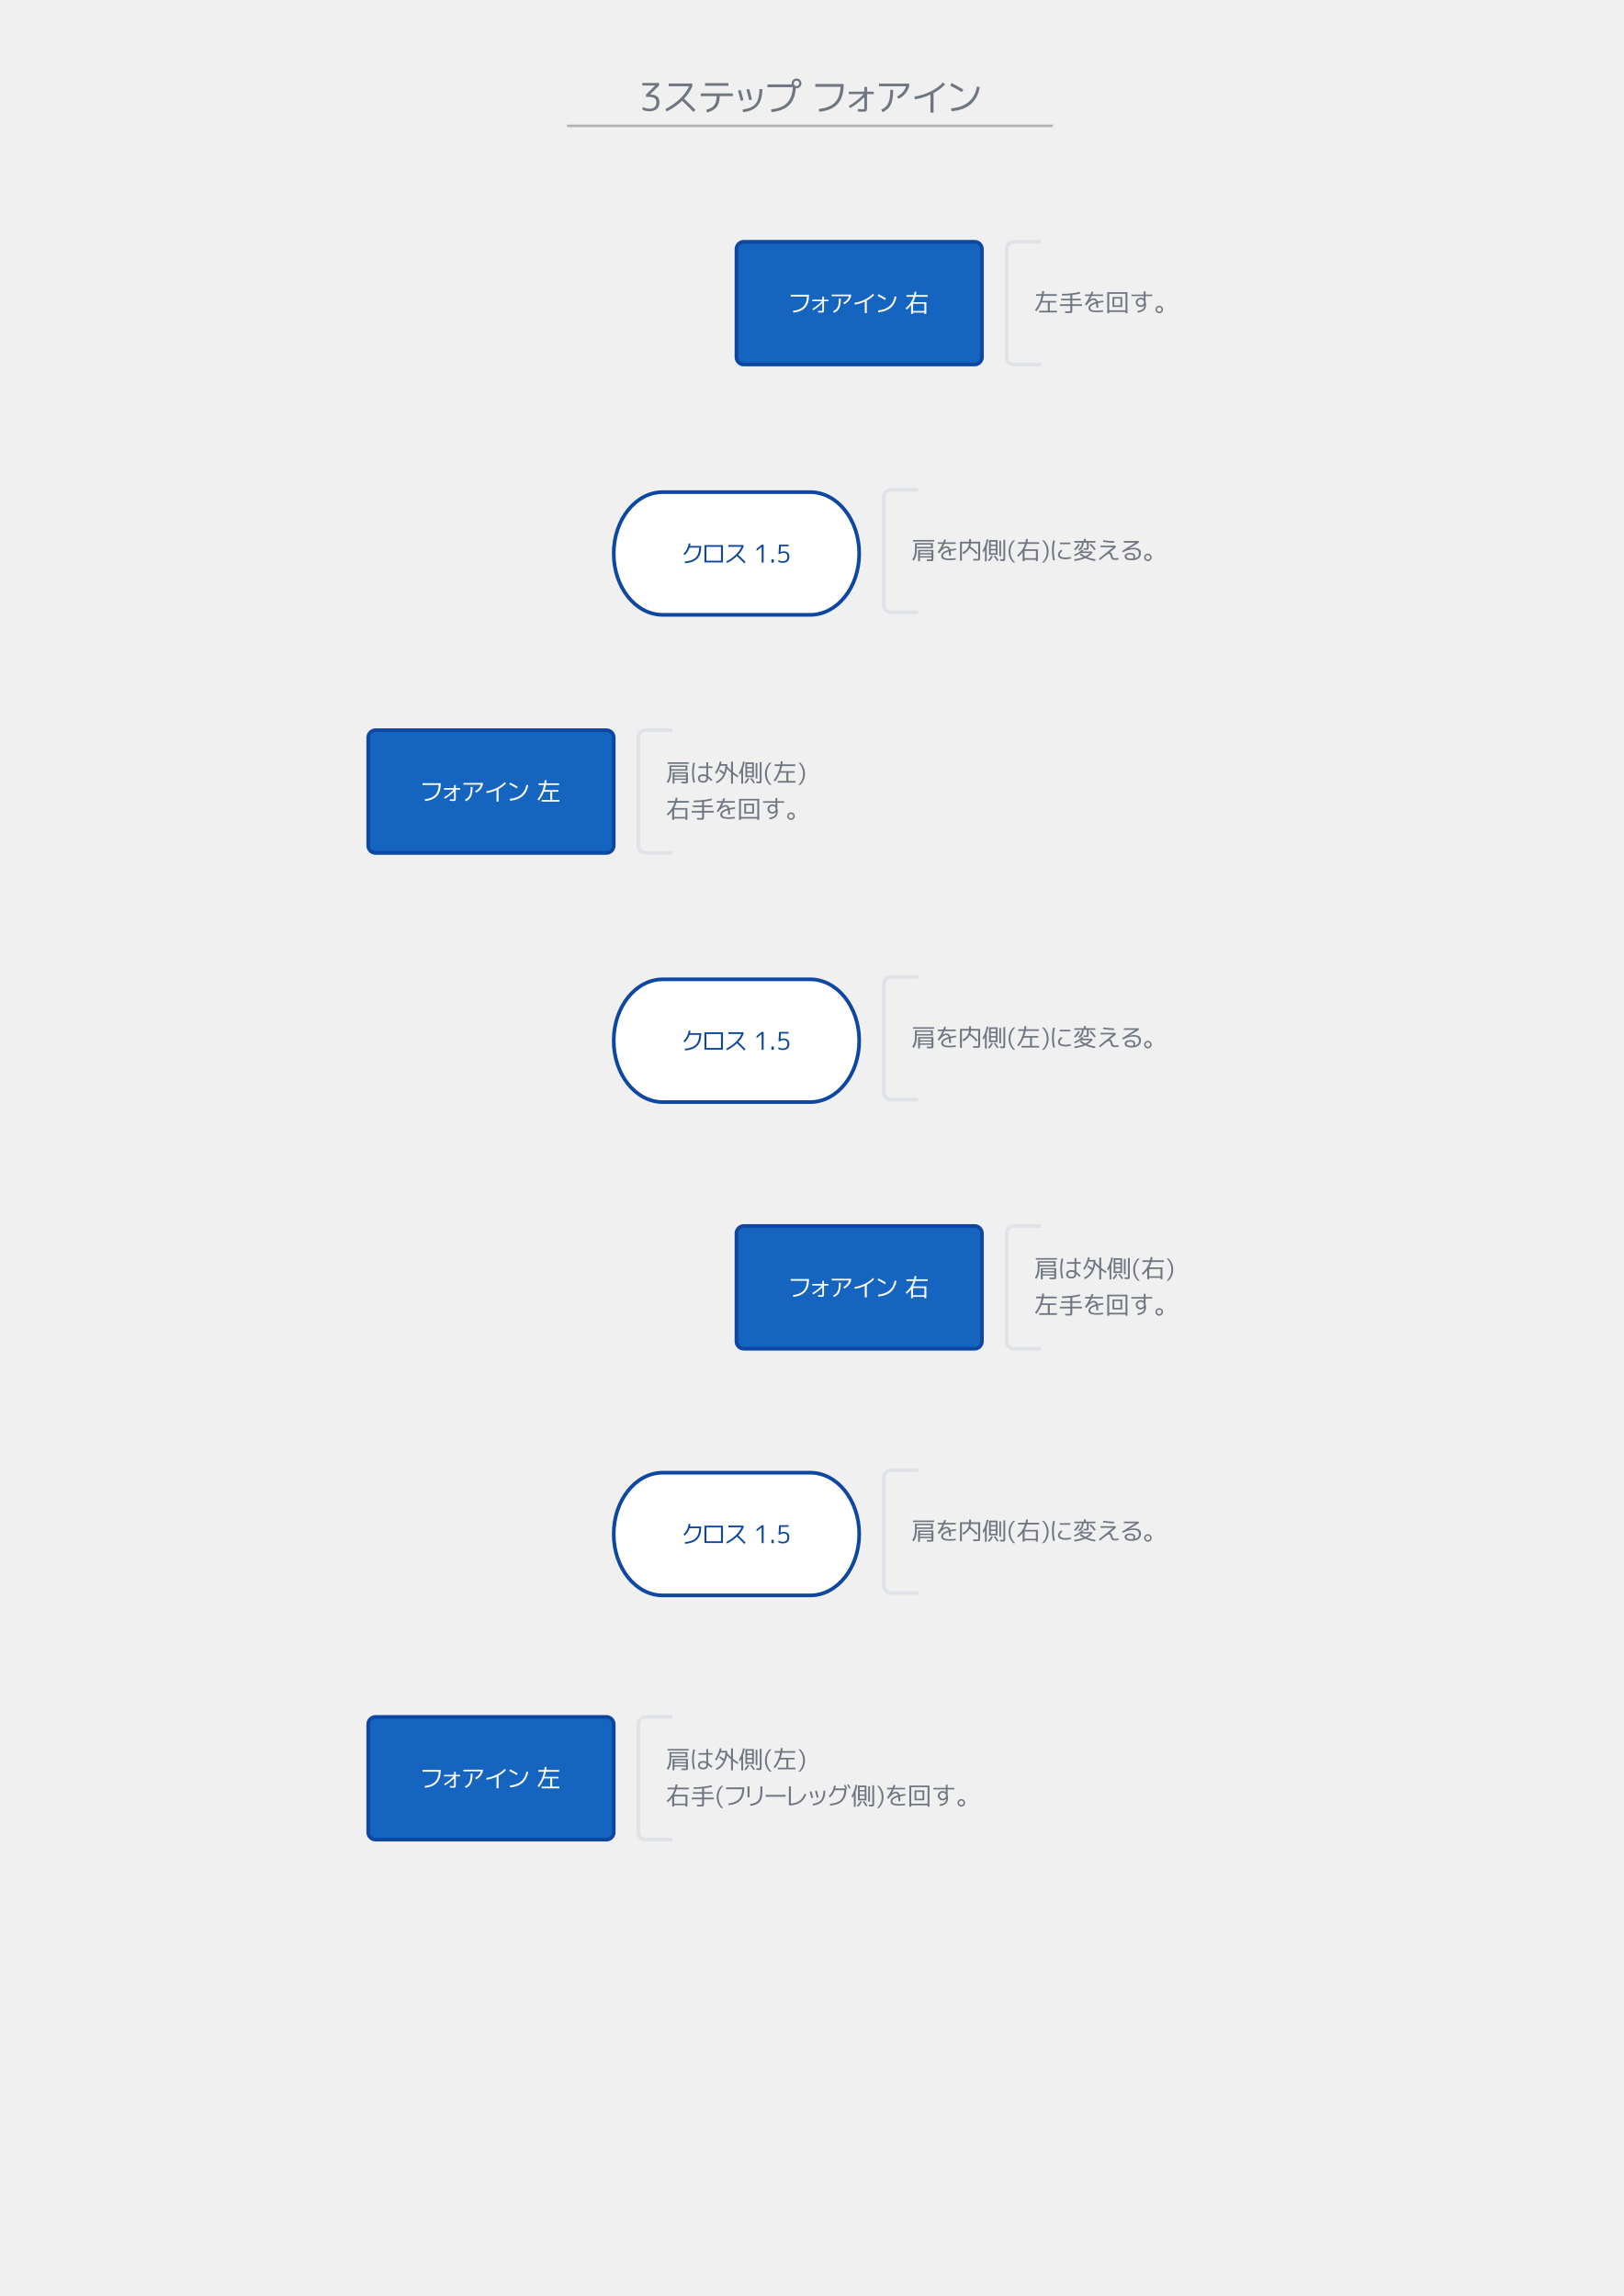
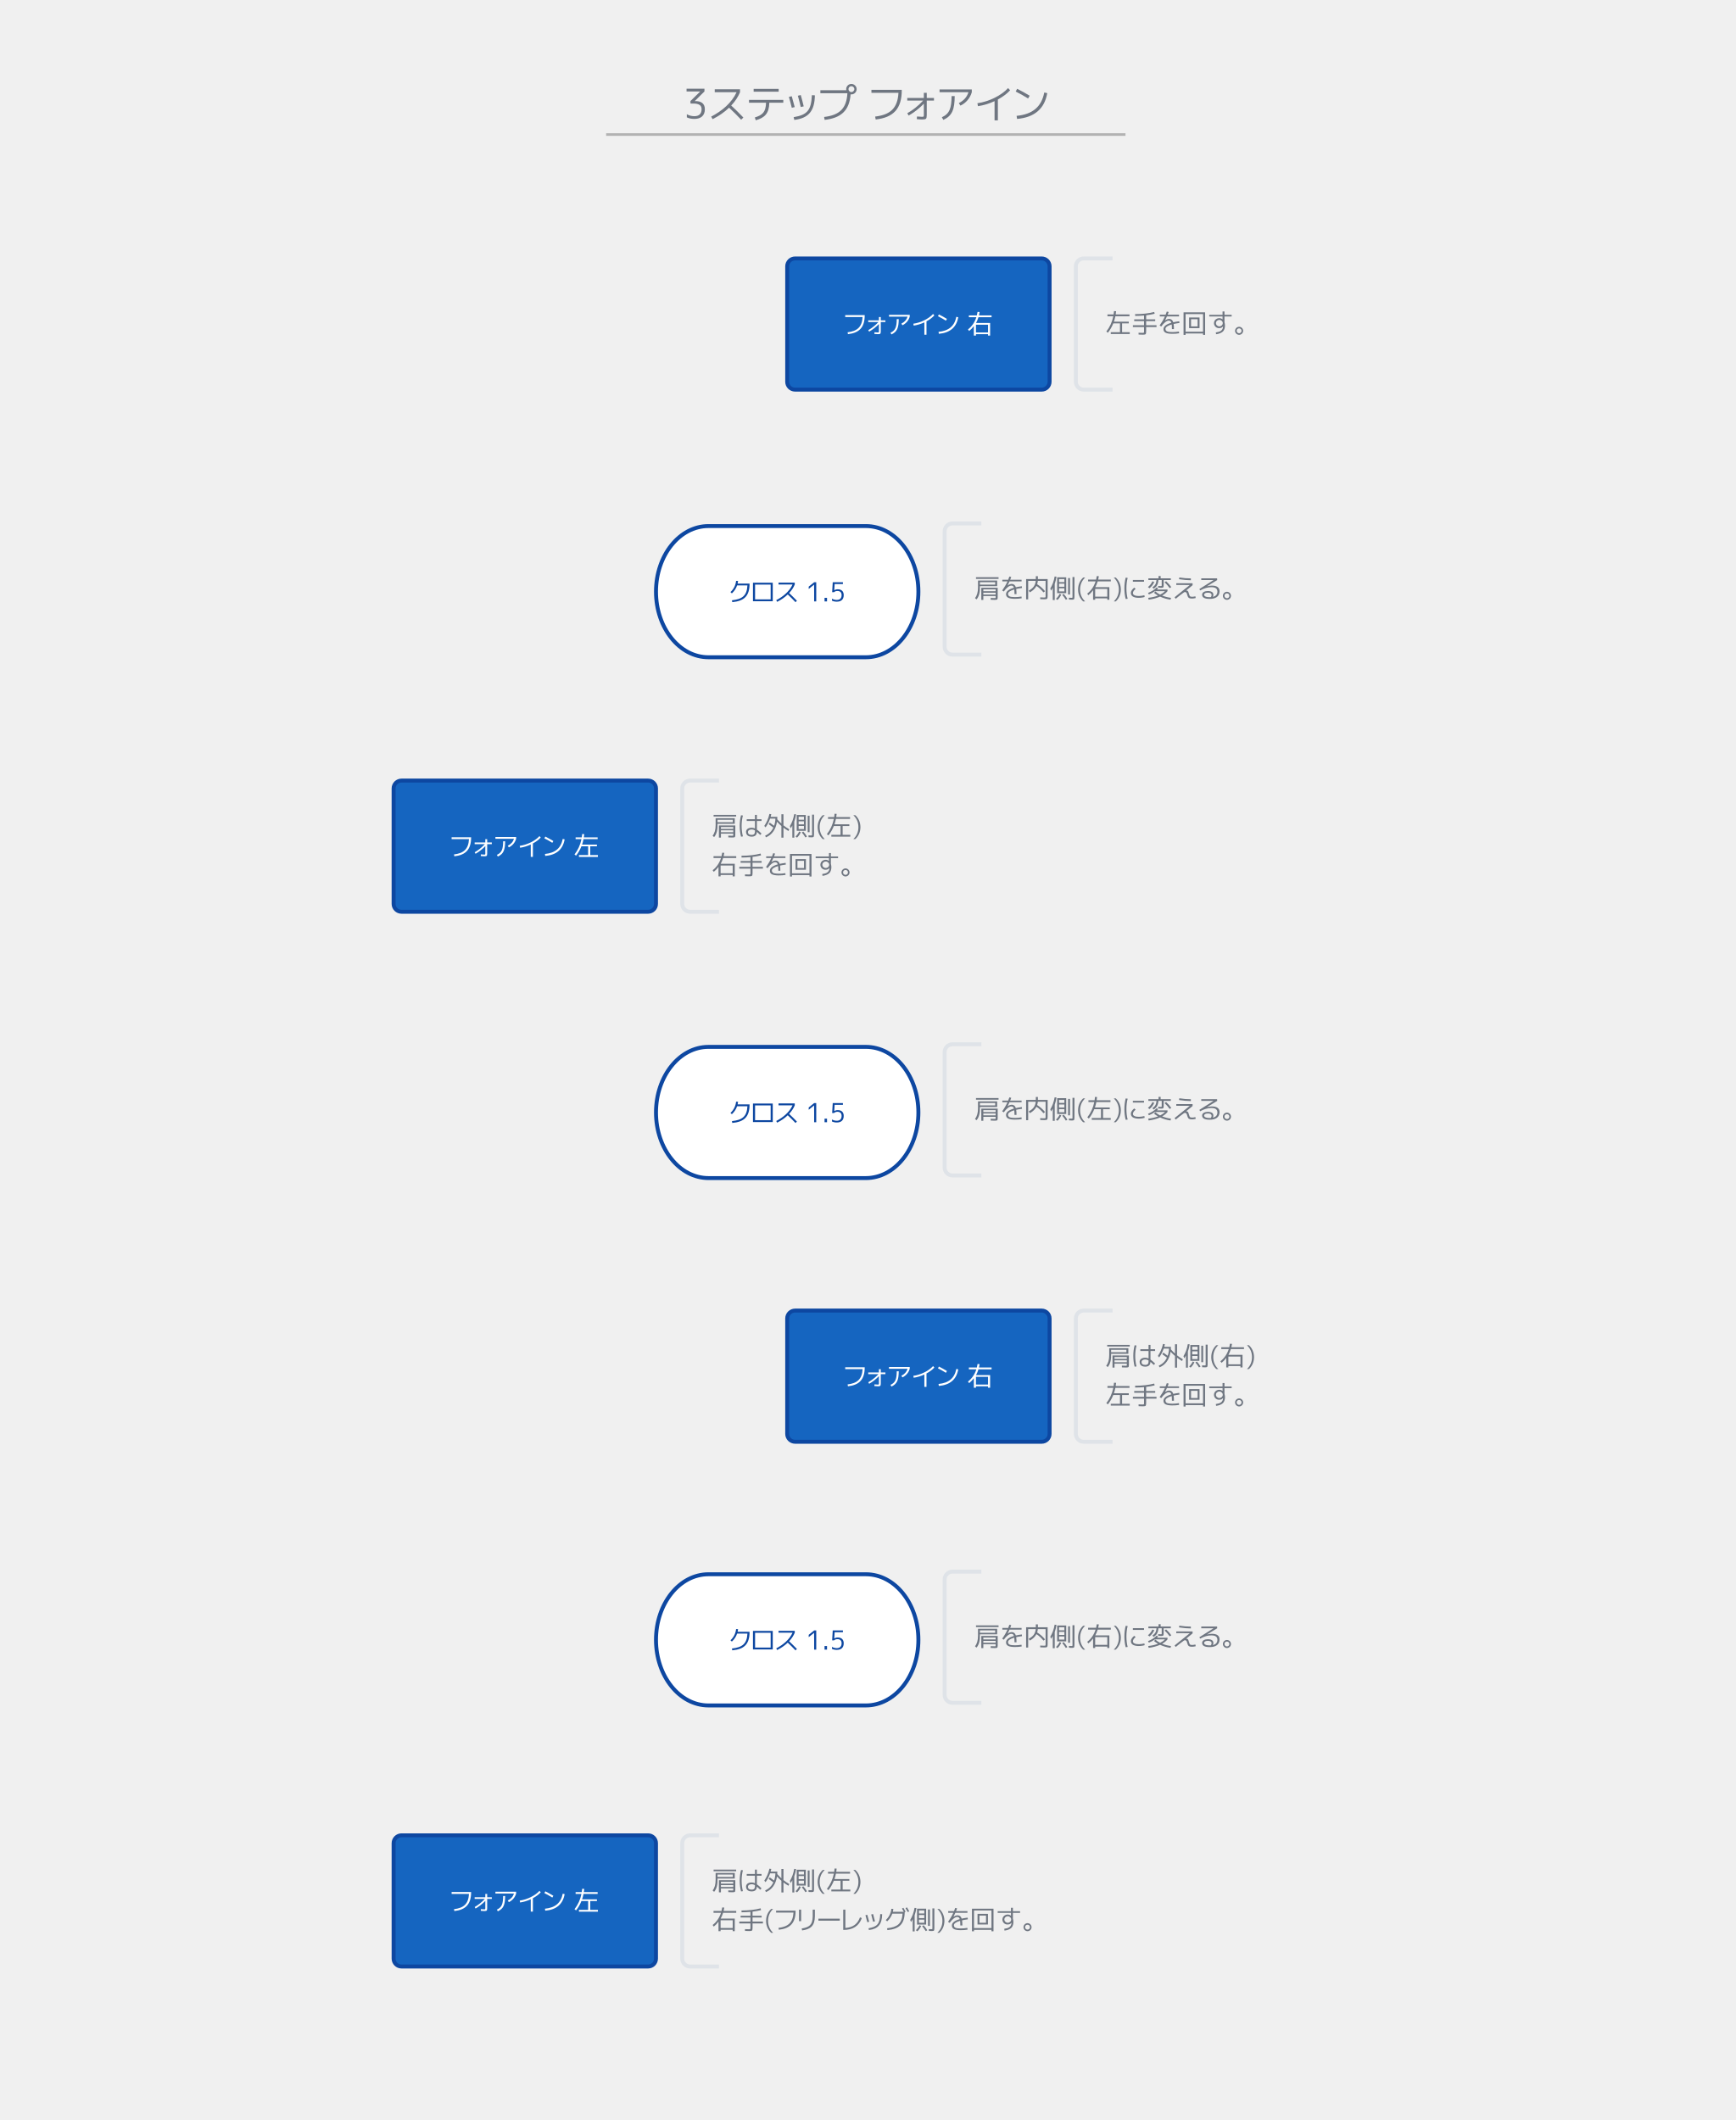
- <svg xmlns="http://www.w3.org/2000/svg" xmlns:ns1="lucid" xmlns:xlink="http://www.w3.org/1999/xlink" width="1322.83" height="1870.87">
+ <svg xmlns="http://www.w3.org/2000/svg" xmlns:ns1="lucid" xmlns:xlink="http://www.w3.org/1999/xlink" width="1323" height="1616">
  <g transform="translate(0 0)" ns1:page-tab-id="0_0">
    <path d="M300 1405a6 6 0 0 1 6-6h188a6 6 0 0 1 6 6v88a6 6 0 0 1-6 6H306a6 6 0 0 1-6-6z" stroke="#0d47a1" stroke-width="3" fill="#1565c0" />
    <use xlink:href="#a" transform="matrix(1,0,0,1,312,1411) translate(30.87109 45.25391)" />
    <use xlink:href="#b" transform="matrix(1,0,0,1,312,1411) translate(48.41016 45.25391)" />
    <use xlink:href="#c" transform="matrix(1,0,0,1,312,1411) translate(64.25 45.25391)" />
    <use xlink:href="#d" transform="matrix(1,0,0,1,312,1411) translate(82.76562 45.25391)" />
    <use xlink:href="#e" transform="matrix(1,0,0,1,312,1411) translate(101.5547 45.25391)" />
    <use xlink:href="#f" transform="matrix(1,0,0,1,312,1411) translate(125.1289 45.25391)" />
    <path d="M520 1405a6 6 0 0 1 6-6h268a6 6 0 0 1 6 6v88a6 6 0 0 1-6 6H526a6 6 0 0 1-6-6z" fill="#fff" fill-opacity="0" />
    <path d="M548 1399h-22a6 6 0 0 0-6 6v88a6 6 0 0 0 6 6h22" stroke="#dfe3e8" stroke-width="3" fill="none" />
    <use xlink:href="#g" transform="matrix(1,0,0,1,542.5,1404) translate(0 36.79688)" />
    <use xlink:href="#h" transform="matrix(1,0,0,1,542.5,1404) translate(20 36.79688)" />
    <use xlink:href="#i" transform="matrix(1,0,0,1,542.5,1404) translate(39.31641 36.79688)" />
    <use xlink:href="#j" transform="matrix(1,0,0,1,542.5,1404) translate(59.31641 36.79688)" />
    <use xlink:href="#k" transform="matrix(1,0,0,1,542.5,1404) translate(87.01172 36.79688)" />
    <use xlink:href="#l" transform="matrix(1,0,0,1,542.5,1404) translate(0 66.50391)" />
    <use xlink:href="#m" transform="matrix(1,0,0,1,542.5,1404) translate(20 66.50391)" />
    <use xlink:href="#n" transform="matrix(1,0,0,1,542.5,1404) translate(47.69531 66.50391)" />
    <use xlink:href="#o" transform="matrix(1,0,0,1,542.5,1404) translate(65.23437 66.50391)" />
    <use xlink:href="#p" transform="matrix(1,0,0,1,542.5,1404) translate(79.90234 66.50391)" />
    <use xlink:href="#q" transform="matrix(1,0,0,1,542.5,1404) translate(98.94531 66.50391)" />
    <use xlink:href="#r" transform="matrix(1,0,0,1,542.5,1404) translate(115.7812 66.50391)" />
    <use xlink:href="#s" transform="matrix(1,0,0,1,542.5,1404) translate(131.25 66.50391)" />
    <use xlink:href="#t" transform="matrix(1,0,0,1,542.5,1404) translate(151.0352 66.50391)" />
    <use xlink:href="#u" transform="matrix(1,0,0,1,542.5,1404) translate(178.7305 66.50391)" />
    <use xlink:href="#v" transform="matrix(1,0,0,1,542.5,1404) translate(196.543 66.50391)" />
    <use xlink:href="#w" transform="matrix(1,0,0,1,542.5,1404) translate(216.543 66.50391)" />
    <path d="M600 1005a6 6 0 0 1 6-6h188a6 6 0 0 1 6 6v88a6 6 0 0 1-6 6H606a6 6 0 0 1-6-6z" stroke="#0d47a1" stroke-width="3" fill="#1565c0" />
    <use xlink:href="#a" transform="matrix(1,0,0,1,612,1011) translate(30.87109 45.25391)" />
    <use xlink:href="#b" transform="matrix(1,0,0,1,612,1011) translate(48.41016 45.25391)" />
    <use xlink:href="#c" transform="matrix(1,0,0,1,612,1011) translate(64.25 45.25391)" />
    <use xlink:href="#d" transform="matrix(1,0,0,1,612,1011) translate(82.76562 45.25391)" />
    <use xlink:href="#e" transform="matrix(1,0,0,1,612,1011) translate(101.5547 45.25391)" />
    <use xlink:href="#x" transform="matrix(1,0,0,1,612,1011) translate(125.1289 45.25391)" />
    <path d="M820 1005a6 6 0 0 1 6-6h268a6 6 0 0 1 6 6v88a6 6 0 0 1-6 6H826a6 6 0 0 1-6-6z" fill="#fff" fill-opacity="0" />
    <path d="M848 999h-22a6 6 0 0 0-6 6v88a6 6 0 0 0 6 6h22" stroke="#dfe3e8" stroke-width="3" fill="none" />
    <use xlink:href="#g" transform="matrix(1,0,0,1,842.5,1004) translate(0 36.79688)" />
    <use xlink:href="#h" transform="matrix(1,0,0,1,842.5,1004) translate(20 36.79688)" />
    <use xlink:href="#i" transform="matrix(1,0,0,1,842.5,1004) translate(39.31641 36.79688)" />
    <use xlink:href="#j" transform="matrix(1,0,0,1,842.5,1004) translate(59.31641 36.79688)" />
    <use xlink:href="#y" transform="matrix(1,0,0,1,842.5,1004) translate(87.01172 36.79688)" />
    <use xlink:href="#z" transform="matrix(1,0,0,1,842.5,1004) translate(0 66.50391)" />
    <use xlink:href="#A" transform="matrix(1,0,0,1,842.5,1004) translate(20 66.50391)" />
    <use xlink:href="#u" transform="matrix(1,0,0,1,842.5,1004) translate(40 66.50391)" />
    <use xlink:href="#v" transform="matrix(1,0,0,1,842.5,1004) translate(57.8125 66.50391)" />
    <use xlink:href="#w" transform="matrix(1,0,0,1,842.5,1004) translate(77.8125 66.50391)" />
    <path d="M300 601a6 6 0 0 1 6-6h188a6 6 0 0 1 6 6v88a6 6 0 0 1-6 6H306a6 6 0 0 1-6-6z" stroke="#0d47a1" stroke-width="3" fill="#1565c0" />
    <g>
      <use xlink:href="#a" transform="matrix(1,0,0,1,312,607) translate(30.87109 45.25391)" />
      <use xlink:href="#b" transform="matrix(1,0,0,1,312,607) translate(48.41016 45.25391)" />
      <use xlink:href="#c" transform="matrix(1,0,0,1,312,607) translate(64.25 45.25391)" />
      <use xlink:href="#d" transform="matrix(1,0,0,1,312,607) translate(82.76562 45.25391)" />
      <use xlink:href="#e" transform="matrix(1,0,0,1,312,607) translate(101.5547 45.25391)" />
      <use xlink:href="#f" transform="matrix(1,0,0,1,312,607) translate(125.1289 45.25391)" />
    </g>
    <path d="M520 601a6 6 0 0 1 6-6h268a6 6 0 0 1 6 6v88a6 6 0 0 1-6 6H526a6 6 0 0 1-6-6z" fill="#fff" fill-opacity="0" />
    <path d="M548 595h-22a6 6 0 0 0-6 6v88a6 6 0 0 0 6 6h22" stroke="#dfe3e8" stroke-width="3" fill="none" />
    <g>
      <use xlink:href="#g" transform="matrix(1,0,0,1,542.5,600) translate(0 36.79688)" />
      <use xlink:href="#h" transform="matrix(1,0,0,1,542.5,600) translate(20 36.79688)" />
      <use xlink:href="#i" transform="matrix(1,0,0,1,542.5,600) translate(39.31641 36.79688)" />
      <use xlink:href="#j" transform="matrix(1,0,0,1,542.5,600) translate(59.31641 36.79688)" />
      <use xlink:href="#k" transform="matrix(1,0,0,1,542.5,600) translate(87.01172 36.79688)" />
      <use xlink:href="#l" transform="matrix(1,0,0,1,542.5,600) translate(0 66.50391)" />
      <use xlink:href="#A" transform="matrix(1,0,0,1,542.5,600) translate(20 66.50391)" />
      <use xlink:href="#u" transform="matrix(1,0,0,1,542.5,600) translate(40 66.50391)" />
      <use xlink:href="#v" transform="matrix(1,0,0,1,542.5,600) translate(57.8125 66.50391)" />
      <use xlink:href="#w" transform="matrix(1,0,0,1,542.5,600) translate(77.8125 66.50391)" />
    </g>
    <path d="M600 203a6 6 0 0 1 6-6h188a6 6 0 0 1 6 6v88a6 6 0 0 1-6 6H606a6 6 0 0 1-6-6z" stroke="#0d47a1" stroke-width="3" fill="#1565c0" />
    <g>
      <use xlink:href="#a" transform="matrix(1,0,0,1,612,209) translate(30.87109 45.25391)" />
      <use xlink:href="#b" transform="matrix(1,0,0,1,612,209) translate(48.41016 45.25391)" />
      <use xlink:href="#c" transform="matrix(1,0,0,1,612,209) translate(64.25 45.25391)" />
      <use xlink:href="#d" transform="matrix(1,0,0,1,612,209) translate(82.76562 45.25391)" />
      <use xlink:href="#e" transform="matrix(1,0,0,1,612,209) translate(101.5547 45.25391)" />
      <use xlink:href="#x" transform="matrix(1,0,0,1,612,209) translate(125.1289 45.25391)" />
    </g>
    <path d="M820 203a6 6 0 0 1 6-6h268a6 6 0 0 1 6 6v88a6 6 0 0 1-6 6H826a6 6 0 0 1-6-6z" fill="#fff" fill-opacity="0" />
    <path d="M848 197h-22a6 6 0 0 0-6 6v88a6 6 0 0 0 6 6h22" stroke="#dfe3e8" stroke-width="3" fill="none" />
    <g>
      <use xlink:href="#z" transform="matrix(1,0,0,1,842.5,202) translate(0 51.65039)" />
      <use xlink:href="#A" transform="matrix(1,0,0,1,842.5,202) translate(20 51.65039)" />
      <use xlink:href="#u" transform="matrix(1,0,0,1,842.5,202) translate(40 51.65039)" />
      <use xlink:href="#v" transform="matrix(1,0,0,1,842.5,202) translate(57.8125 51.65039)" />
      <use xlink:href="#w" transform="matrix(1,0,0,1,842.5,202) translate(77.8125 51.65039)" />
    </g>
    <path d="M463 102.55h393.84M463.03 102.55H462M856.82 102.55h1.02" stroke="#b2b2b2" stroke-width="2" fill="none" />
    <path d="M420 40h480v80H420z" fill="none" />
    <g>
      <use xlink:href="#B" transform="matrix(1,0,0,1,425,45) translate(95.65191 45.34505)" />
      <use xlink:href="#C" transform="matrix(1,0,0,1,425,45) translate(114.9141 45.34505)" />
      <use xlink:href="#D" transform="matrix(1,0,0,1,425,45) translate(143.7465 45.34505)" />
      <use xlink:href="#E" transform="matrix(1,0,0,1,425,45) translate(174.1589 45.34505)" />
      <use xlink:href="#F" transform="matrix(1,0,0,1,425,45) translate(198.2214 45.34505)" />
      <use xlink:href="#G" transform="matrix(1,0,0,1,425,45) translate(237.1102 45.34505)" />
      <use xlink:href="#H" transform="matrix(1,0,0,1,425,45) translate(264.3932 45.34505)" />
      <use xlink:href="#I" transform="matrix(1,0,0,1,425,45) translate(289.033 45.34505)" />
      <use xlink:href="#J" transform="matrix(1,0,0,1,425,45) translate(317.8351 45.34505)" />
      <use xlink:href="#K" transform="matrix(1,0,0,1,425,45) translate(347.0625 45.34505)" />
    </g>
    <path d="M660 1200c22.1 0 40 22.4 40 50s-17.9 50-40 50H540c-22.1 0-40-22.4-40-50s17.9-50 40-50z" stroke="#0d47a1" stroke-width="3" fill="#fff" />
    <g>
      <use xlink:href="#L" transform="matrix(1,0,0,1,505,1205) translate(50.38086 52.44141)" />
      <use xlink:href="#M" transform="matrix(1,0,0,1,505,1205) translate(67.64648 52.44141)" />
      <use xlink:href="#N" transform="matrix(1,0,0,1,505,1205) translate(85.26367 52.44141)" />
      <use xlink:href="#O" transform="matrix(1,0,0,1,505,1205) translate(109.1895 52.44141)" />
    </g>
    <path d="M720 1204a6 6 0 0 1 6-6h268a6 6 0 0 1 6 6v88a6 6 0 0 1-6 6H726a6 6 0 0 1-6-6z" fill="#fff" fill-opacity="0" />
    <path d="M748 1198h-22a6 6 0 0 0-6 6v88a6 6 0 0 0 6 6h22" stroke="#dfe3e8" stroke-width="3" fill="none" />
    <g>
      <use xlink:href="#g" transform="matrix(1,0,0,1,742.5,1203) translate(0 51.65039)" />
      <use xlink:href="#u" transform="matrix(1,0,0,1,742.5,1203) translate(20 51.65039)" />
      <use xlink:href="#P" transform="matrix(1,0,0,1,742.5,1203) translate(37.8125 51.65039)" />
      <use xlink:href="#j" transform="matrix(1,0,0,1,742.5,1203) translate(57.8125 51.65039)" />
      <use xlink:href="#Q" transform="matrix(1,0,0,1,742.5,1203) translate(85.50781 51.65039)" />
      <use xlink:href="#R" transform="matrix(1,0,0,1,742.5,1203) translate(113.2031 51.65039)" />
      <use xlink:href="#S" transform="matrix(1,0,0,1,742.5,1203) translate(131.3477 51.65039)" />
      <use xlink:href="#T" transform="matrix(1,0,0,1,742.5,1203) translate(151.3477 51.65039)" />
      <use xlink:href="#U" transform="matrix(1,0,0,1,742.5,1203) translate(170.293 51.65039)" />
    </g>
    <path d="M660 798c22.1 0 40 22.4 40 50s-17.9 50-40 50H540c-22.1 0-40-22.4-40-50s17.9-50 40-50z" stroke="#0d47a1" stroke-width="3" fill="#fff" />
    <g>
      <use xlink:href="#L" transform="matrix(1,0,0,1,505,803) translate(50.38086 52.44141)" />
      <use xlink:href="#M" transform="matrix(1,0,0,1,505,803) translate(67.64648 52.44141)" />
      <use xlink:href="#N" transform="matrix(1,0,0,1,505,803) translate(85.26367 52.44141)" />
      <use xlink:href="#O" transform="matrix(1,0,0,1,505,803) translate(109.1895 52.44141)" />
    </g>
    <path d="M720 802a6 6 0 0 1 6-6h268a6 6 0 0 1 6 6v88a6 6 0 0 1-6 6H726a6 6 0 0 1-6-6z" fill="#fff" fill-opacity="0" />
    <path d="M748 796h-22a6 6 0 0 0-6 6v88a6 6 0 0 0 6 6h22" stroke="#dfe3e8" stroke-width="3" fill="none" />
    <g>
      <use xlink:href="#g" transform="matrix(1,0,0,1,742.5,801) translate(0 51.65039)" />
      <use xlink:href="#u" transform="matrix(1,0,0,1,742.5,801) translate(20 51.65039)" />
      <use xlink:href="#P" transform="matrix(1,0,0,1,742.5,801) translate(37.8125 51.65039)" />
      <use xlink:href="#j" transform="matrix(1,0,0,1,742.5,801) translate(57.8125 51.65039)" />
      <use xlink:href="#V" transform="matrix(1,0,0,1,742.5,801) translate(85.50781 51.65039)" />
      <use xlink:href="#R" transform="matrix(1,0,0,1,742.5,801) translate(113.2031 51.65039)" />
      <use xlink:href="#S" transform="matrix(1,0,0,1,742.5,801) translate(131.3477 51.65039)" />
      <use xlink:href="#T" transform="matrix(1,0,0,1,742.5,801) translate(151.3477 51.65039)" />
      <use xlink:href="#U" transform="matrix(1,0,0,1,742.5,801) translate(170.293 51.65039)" />
    </g>
    <path d="M660 401c22.1 0 40 22.4 40 50s-17.9 50-40 50H540c-22.1 0-40-22.4-40-50s17.9-50 40-50z" stroke="#0d47a1" stroke-width="3" fill="#fff" />
    <g>
      <use xlink:href="#L" transform="matrix(1,0,0,1,505,406) translate(50.38086 52.44141)" />
      <use xlink:href="#M" transform="matrix(1,0,0,1,505,406) translate(67.64648 52.44141)" />
      <use xlink:href="#N" transform="matrix(1,0,0,1,505,406) translate(85.26367 52.44141)" />
      <use xlink:href="#O" transform="matrix(1,0,0,1,505,406) translate(109.1895 52.44141)" />
    </g>
    <path d="M720 405a6 6 0 0 1 6-6h268a6 6 0 0 1 6 6v88a6 6 0 0 1-6 6H726a6 6 0 0 1-6-6z" fill="#fff" fill-opacity="0" />
    <path d="M748 399h-22a6 6 0 0 0-6 6v88a6 6 0 0 0 6 6h22" stroke="#dfe3e8" stroke-width="3" fill="none" />
    <g>
      <use xlink:href="#g" transform="matrix(1,0,0,1,742.5,404) translate(0 51.65039)" />
      <use xlink:href="#u" transform="matrix(1,0,0,1,742.5,404) translate(20 51.65039)" />
      <use xlink:href="#P" transform="matrix(1,0,0,1,742.5,404) translate(37.8125 51.65039)" />
      <use xlink:href="#j" transform="matrix(1,0,0,1,742.5,404) translate(57.8125 51.65039)" />
      <use xlink:href="#Q" transform="matrix(1,0,0,1,742.5,404) translate(85.50781 51.65039)" />
      <use xlink:href="#R" transform="matrix(1,0,0,1,742.5,404) translate(113.2031 51.65039)" />
      <use xlink:href="#S" transform="matrix(1,0,0,1,742.5,404) translate(131.3477 51.65039)" />
      <use xlink:href="#T" transform="matrix(1,0,0,1,742.5,404) translate(151.3477 51.65039)" />
      <use xlink:href="#U" transform="matrix(1,0,0,1,742.5,404) translate(170.293 51.65039)" />
    </g>
    <defs>
      <path fill="#fff" d="M69-720h761c3 479-214 695-654 744l-14-73c377-45 564-206 585-596H69v-75" id="W" />
      <use transform="matrix(0.01953125,0,0,0.01953125,0,0)" xlink:href="#W" id="a" />
      <path fill="#fff" d="M441-43c42-2 45-3 45-45v-284C368-251 241-152 105-74l-34-59c144-81 276-187 397-317H70v-65h416v-129h73v129h181v65H559v363C555 14 548 20 447 24c-43 0-89-3-138-9l5-66c53 5 96 8 127 8" id="X" />
      <use transform="matrix(0.01953125,0,0,0.01953125,0,0)" xlink:href="#X" id="b" />
      <path fill="#fff" d="M69-660v-70h809v70c-43 151-150 273-285 336l-41-63c125-62 205-153 242-273H69zm58 628c197-89 241-232 244-531h78c-3 336-61 494-285 597" id="Y" />
      <use transform="matrix(0.01953125,0,0,0.01953125,0,0)" xlink:href="#Y" id="c" />
      <path fill="#fff" d="M71-384c295-40 609-200 769-380l51 55c-79 87-182 164-307 231V46h-83v-482C365-373 226-331 84-310" id="Z" />
      <use transform="matrix(0.01953125,0,0,0.01953125,0,0)" xlink:href="#Z" id="d" />
      <path fill="#fff" d="M70-677l36-69c109 55 214 113 314 174l-40 69c-94-59-197-117-310-174zM92-67c397-38 624-223 694-586l75 16C792-244 540-28 104 10" id="aa" />
      <use transform="matrix(0.01953125,0,0,0.01953125,0,0)" xlink:href="#aa" id="e" />
      <path fill="#fff" d="M914-433v67H653v343h299v71H212v-71h359v-343H309C256-233 186-111 99-1L39-48c135-173 226-372 271-597H82v-70h241c7-43 12-87 15-130l81 4c-2 30-7 72-16 126h539v70H391c-15 75-34 146-56 212h579" id="ab" />
      <use transform="matrix(0.01953125,0,0,0.01953125,0,0)" xlink:href="#ab" id="f" />
      <path fill="#6f7681" d="M225-453c8 225-31 402-133 518L33 12c79-95 118-233 118-414v-269h747v218H225zm0-61h596v-95H225v95zm133 389h480v-73H358v73zM786 13c45-4 52 9 52-30v-51H358V85h-79v-474h640v372c-4 102-16 94-123 99-31 0-81-2-150-5l-1-69c82 3 129 5 141 5zM72-737v-65h880v65H72zm766 482v-73H358v73h480" id="ac" />
      <use transform="matrix(0.01953125,0,0,0.01953125,0,0)" xlink:href="#ac" id="g" />
      <path fill="#6f7681" d="M314-133c-5-163 211-201 348-139v-291H341v-69h321v-170h75v170h181v69H737v335c50 34 111 87 182 158l-52 52c-49-50-93-90-130-121-5 125-72 187-202 187-129 2-217-59-221-181zM192-776c-67 248-67 566 0 815l-73 10c-68-254-70-582 0-835zM532-20c108 2 136-60 130-173-80-61-273-52-273 60 0 75 48 113 143 113" id="ad" />
      <use transform="matrix(0.01953125,0,0,0.01953125,0,0)" xlink:href="#ad" id="h" />
      <path fill="#6f7681" d="M391-305c-69-53-130-97-183-133l43-60c35 25 92 65 169 122 31-88 48-181 51-279H263C218-525 159-411 87-313l-50-57c94-137 161-293 201-468l72 11c-7 37-16 71-25 102h261c0 33-1 65-3 97 50 58 104 113 162 166v-364h80v433c73 59 148 110 227 155l-32 66c-71-41-136-85-195-130V89h-80v-456c-57-49-115-105-173-167C490-240 337-18 100 75L71 9c143-58 255-172 320-314" id="ae" />
      <use transform="matrix(0.01953125,0,0,0.01953125,0,0)" xlink:href="#ae" id="i" />
      <path fill="#6f7681" d="M184-540V89h-76v-480c-21 44-42 82-63 113l-34-82c82-131 139-288 170-469l72 5c-15 102-38 197-69 284zm449 361H279v-618h354v618zM353-369v121h208v-121H353zm0-181v120h208v-120H353zm0-61h208v-118H353v118zm354 485v-642h73v642h-73zM842 3c44-2 36-8 36-59v-753h76v755c-6 106 6 125-91 129-23 0-64-2-123-5l-3-72c53 3 88 5 105 5zM234 42c61-60 109-125 142-196l62 32C400-39 351 31 291 86zm243-155l57-38C590-90 638-25 678 44l-60 35c-40-69-87-133-141-192" id="af" />
      <path fill="#6f7681" d="M270 143C155 37 72-117 72-322s83-361 198-466h78C216-664 150-508 150-322s67 341 198 465h-78" id="ag" />
      <g id="j">
        <use transform="matrix(0.01953125,0,0,0.01953125,0,0)" xlink:href="#af" />
        <use transform="matrix(0.01953125,0,0,0.01953125,20,0)" xlink:href="#ag" />
      </g>
      <path fill="#6f7681" d="M914-433v67H653v343h299v71H212v-71h359v-343H309C256-233 186-111 99-1L39-48c135-173 226-372 271-597H82v-70h241c7-43 12-87 15-130l81 4c-2 30-7 72-16 126h539v70H391c-15 75-34 146-56 212h579" id="ah" />
      <path fill="#6f7681" d="M124-788c115 106 197 261 199 466-2 205-84 360-199 465H46C178 19 244-136 244-322S178-664 46-788h78" id="ai" />
      <g id="k">
        <use transform="matrix(0.01953125,0,0,0.01953125,0,0)" xlink:href="#ah" />
        <use transform="matrix(0.01953125,0,0,0.01953125,20,0)" xlink:href="#ai" />
      </g>
      <path fill="#6f7681" d="M345-43h472v-302H345v302zm553-370V79h-81V24H345v55h-82v-372c-57 78-118 142-184 193l-45-61c154-119 263-278 327-477H69v-71h312c11-47 20-92 27-137l80 5c-5 38-14 82-25 132h492v71H443c-26 83-57 158-94 225h549" id="aj" />
      <use transform="matrix(0.01953125,0,0,0.01953125,0,0)" xlink:href="#aj" id="l" />
      <path fill="#6f7681" d="M430 5c55-2 56-3 56-59v-169H51v-71h435v-160H102v-68h384v-151c-111 10-226 15-346 16l-4-70c281 0 530-28 747-85l16 70c-103 26-213 46-331 60v160h354v68H568v160h405v71H568v169c-5 116-7 125-121 129-38 0-96-2-173-5l-3-70c73 3 126 5 159 5" id="ak" />
      <g id="m">
        <use transform="matrix(0.01953125,0,0,0.01953125,0,0)" xlink:href="#ak" />
        <use transform="matrix(0.01953125,0,0,0.01953125,20,0)" xlink:href="#ag" />
      </g>
      <path fill="#6f7681" d="M69-720h761c3 479-214 695-654 744l-14-73c377-45 564-206 585-596H69v-75" id="al" />
      <use transform="matrix(0.01953125,0,0,0.01953125,0,0)" xlink:href="#al" id="n" />
      <path fill="#6f7681" d="M169-24c304-52 424-140 431-473v-264h84v262C679-131 523 2 187 51zM66-310v-451h82v451H66" id="am" />
      <use transform="matrix(0.01953125,0,0,0.01953125,0,0)" xlink:href="#am" id="o" />
      <path fill="#6f7681" d="M71-330v-78h834v78H71" id="an" />
      <use transform="matrix(0.01953125,0,0,0.01953125,0,0)" xlink:href="#an" id="p" />
      <path fill="#6f7681" d="M148-46c308-20 480-164 570-414l73 29C677-119 437 35 65 31v-792h83v715" id="ao" />
      <use transform="matrix(0.01953125,0,0,0.01953125,0,0)" xlink:href="#ao" id="q" />
      <path fill="#6f7681" d="M190-34c341-58 440-171 457-552l75 4C716-188 563-8 206 35zM70-543l72-16c21 72 46 163 74 272l-73 17c-23-95-48-186-73-273zm225-29l73-17c27 95 52 189 74 284l-74 16c-23-98-47-192-73-283" id="ap" />
      <use transform="matrix(0.01953125,0,0,0.01953125,0,0)" xlink:href="#ap" id="r" />
      <path fill="#6f7681" d="M703-803l56-30c28 46 57 97 86 153l-35 17C804-189 585-4 134 38l-11-72c396-41 578-173 603-570H326c-39 112-105 212-200 300l-55-49c126-119 199-265 219-440l77 6c-4 40-10 77-19 111h428c-25-46-49-88-73-127zm138-17l58-30c31 51 60 103 88 156l-58 28c-30-56-59-107-88-154" id="aq" />
      <use transform="matrix(0.01953125,0,0,0.01953125,0,0)" xlink:href="#aq" id="s" />
      <g id="t">
        <use transform="matrix(0.01953125,0,0,0.01953125,0,0)" xlink:href="#af" />
        <use transform="matrix(0.01953125,0,0,0.01953125,20,0)" xlink:href="#ai" />
      </g>
      <path fill="#6f7681" d="M528-390c-17-54-39-81-100-84-41 0-87 20-139 60s-104 96-156 170l-63-40c84-117 153-235 206-354H76v-65h228c16-38 31-80 46-125l73 17-40 108h444v65H355c-22 52-50 106-74 160 123-94 275-88 321 69 69-16 147-29 234-40l7 67c-93 12-168 25-227 39 9 51 13 118 13 200h-79c0-74-3-134-9-181-163 47-247 107-243 178C304-25 440-32 574-26c76 0 159-7 250-22l7 68C681 48 405 55 304-2c-56-29-84-75-84-138 0-109 103-192 308-250" id="ar" />
      <use transform="matrix(0.01953125,0,0,0.01953125,0,0)" xlink:href="#ar" id="u" />
      <path fill="#6f7681" d="M171 28v56H92v-881h840V84h-79V28H171zm213-276h256v-281H384v281zm331 67H309v-415h406v415zM853-41v-688H171v688h682" id="as" />
      <use transform="matrix(0.01953125,0,0,0.01953125,0,0)" xlink:href="#as" id="v" />
      <path fill="#6f7681" d="M255-376c0-166 210-254 335-148v-111H71v-64h519v-134h75v134h280v64H665v229c40 128 15 286-63 358C546 4 459 41 338 58l-11-71c169-23 275-71 284-237h-2c-31 46-83 69-155 69-109 3-199-86-199-195zm210-126c-71 0-135 56-133 126-2 70 62 127 133 127 72 0 135-57 133-127 2-70-61-126-133-126" id="at" />
      <path fill="#6f7681" d="M220 19c52 2 97-44 95-96 2-52-43-97-95-95-52-2-98 43-96 95-2 52 44 98 96 96zm0 62C136 81 62 9 62-76s74-157 158-157c85 0 157 72 157 157S305 81 220 81" id="au" />
      <g id="w">
        <use transform="matrix(0.01953125,0,0,0.01953125,0,0)" xlink:href="#at" />
        <use transform="matrix(0.01953125,0,0,0.01953125,19.84375,0)" xlink:href="#au" />
      </g>
      <path fill="#fff" d="M345-43h472v-302H345v302zm553-370V79h-81V24H345v55h-82v-372c-57 78-118 142-184 193l-45-61c154-119 263-278 327-477H69v-71h312c11-47 20-92 27-137l80 5c-5 38-14 82-25 132h492v71H443c-26 83-57 158-94 225h549" id="av" />
      <use transform="matrix(0.01953125,0,0,0.01953125,0,0)" xlink:href="#av" id="x" />
      <g id="y">
        <use transform="matrix(0.01953125,0,0,0.01953125,0,0)" xlink:href="#aj" />
        <use transform="matrix(0.01953125,0,0,0.01953125,20,0)" xlink:href="#ai" />
      </g>
      <use transform="matrix(0.01953125,0,0,0.01953125,0,0)" xlink:href="#ah" id="z" />
      <use transform="matrix(0.01953125,0,0,0.01953125,0,0)" xlink:href="#ak" id="A" />
      <path fill="#6f7681" d="M464-232c2-138-128-149-279-144v-63c81-80 165-158 245-240H87v-69h449v69c-81 81-165 160-245 243 158-8 255 56 255 204C546-72 444 11 280 10 211 10 149-3 94-29v-79c57 33 119 49 186 50 118 0 184-58 184-174" id="aw" />
      <use transform="matrix(0.03038194,0,0,0.03038194,0,0)" xlink:href="#aw" id="B" />
      <path fill="#6f7681" d="M160-660v-74h634v74c-48 117-122 229-221 334 99 91 200 192 305 301l-55 54C723-76 622-177 520-272 405-161 267-65 106 16L71-49c273-140 515-346 637-611H160" id="ax" />
      <use transform="matrix(0.03038194,0,0,0.03038194,0,0)" xlink:href="#ax" id="C" />
      <path fill="#6f7681" d="M187-673v-71h628v71H187zM71-468h860v72H580C575-127 464-19 240 44l-23-71c193-59 275-136 281-369H71v-72" id="ay" />
      <use transform="matrix(0.03038194,0,0,0.03038194,0,0)" xlink:href="#ay" id="D" />
      <use transform="matrix(0.03038194,0,0,0.03038194,0,0)" xlink:href="#ap" id="E" />
      <path fill="#6f7681" d="M978-738c0 76-67 144-152 131C797-196 580-11 175 34l-13-73c377-45 563-204 584-596H68v-75h650c-16-87 50-158 128-158 70 0 132 60 132 130zm-132 74c39 1 75-35 74-74 1-39-35-74-74-73-39-1-74 34-73 73-1 39 34 75 73 74" id="az" />
      <use transform="matrix(0.03038194,0,0,0.03038194,0,0)" xlink:href="#az" id="F" />
      <use transform="matrix(0.03038194,0,0,0.03038194,0,0)" xlink:href="#al" id="G" />
      <path fill="#6f7681" d="M441-43c42-2 45-3 45-45v-284C368-251 241-152 105-74l-34-59c144-81 276-187 397-317H70v-65h416v-129h73v129h181v65H559v363C555 14 548 20 447 24c-43 0-89-3-138-9l5-66c53 5 96 8 127 8" id="aA" />
      <use transform="matrix(0.03038194,0,0,0.03038194,0,0)" xlink:href="#aA" id="H" />
      <path fill="#6f7681" d="M69-660v-70h809v70c-43 151-150 273-285 336l-41-63c125-62 205-153 242-273H69zm58 628c197-89 241-232 244-531h78c-3 336-61 494-285 597" id="aB" />
      <use transform="matrix(0.03038194,0,0,0.03038194,0,0)" xlink:href="#aB" id="I" />
      <path fill="#6f7681" d="M71-384c295-40 609-200 769-380l51 55c-79 87-182 164-307 231V46h-83v-482C365-373 226-331 84-310" id="aC" />
      <use transform="matrix(0.03038194,0,0,0.03038194,0,0)" xlink:href="#aC" id="J" />
      <path fill="#6f7681" d="M70-677l36-69c109 55 214 113 314 174l-40 69c-94-59-197-117-310-174zM92-67c397-38 624-223 694-586l75 16C792-244 540-28 104 10" id="aD" />
      <use transform="matrix(0.03038194,0,0,0.03038194,0,0)" xlink:href="#aD" id="K" />
      <path fill="#0d47a1" d="M733-625H330c-40 118-108 222-204 311l-55-50c127-119 200-266 220-439l77 5c-3 31-9 65-18 102h466c1 488-214 682-675 724l-12-72c398-43 584-176 604-581" id="aE" />
      <use transform="matrix(0.01953125,0,0,0.01953125,0,0)" xlink:href="#aE" id="L" />
      <path fill="#0d47a1" d="M837-7H65v-723h772V-7zM147-80h608v-577H147v577" id="aF" />
      <use transform="matrix(0.01953125,0,0,0.01953125,0,0)" xlink:href="#aF" id="M" />
      <path fill="#0d47a1" d="M160-660v-74h634v74c-48 117-122 229-221 334 99 91 200 192 305 301l-55 54C723-76 622-177 520-272 405-161 267-65 106 16L71-49c273-140 515-346 637-611H160" id="aG" />
      <use transform="matrix(0.01953125,0,0,0.01953125,0,0)" xlink:href="#aG" id="N" />
      <path fill="#0d47a1" d="M325 0c-1-218 3-441-2-656L113-486v-91l212-171h82V0h-82" id="aH" />
      <path fill="#0d47a1" d="M97 0v-140h97V0H97" id="aI" />
      <path fill="#0d47a1" d="M473-246c1-105-58-162-163-162-54 0-99 16-134 48h-72l23-388h397v69H201l-15 242c42-23 87-37 139-36 145-1 231 83 230 227C555-75 455 11 280 10 215 10 154-3 97-29v-77c62 32 123 48 183 48 125 1 193-64 193-188" id="aJ" />
      <g id="O">
        <use transform="matrix(0.01953125,0,0,0.01953125,0,0)" xlink:href="#aH" />
        <use transform="matrix(0.01953125,0,0,0.01953125,12.38281,0)" xlink:href="#aI" />
        <use transform="matrix(0.01953125,0,0,0.01953125,18.04687,0)" xlink:href="#aJ" />
      </g>
      <path fill="#6f7681" d="M791-10c63-3 61 2 61-60v-588H549c-4 45-13 88-27 130 119 74 222 165 309 274l-63 45c-87-109-178-193-274-252-51 100-137 183-257 250l-44-69c157-84 252-178 275-378H172V63H92v-792h379v-114h80v114h381v659c-5 121-8 124-128 129-11 0-65-2-161-5l-3-69c91 3 141 5 151 5" id="aK" />
      <use transform="matrix(0.01953125,0,0,0.01953125,0,0)" xlink:href="#aK" id="P" />
      <g id="Q">
        <use transform="matrix(0.01953125,0,0,0.01953125,0,0)" xlink:href="#aj" />
        <use transform="matrix(0.01953125,0,0,0.01953125,20,0)" xlink:href="#ai" />
      </g>
      <path fill="#6f7681" d="M398-625v-69h435v69H398zM195-776c-65 241-65 575 0 815l-77 10c-68-254-68-582 0-835zm311 428c-71 52-172 187-50 248 99 49 265 34 391 2l11 68C652 29 320 26 320-187c0-86 70-159 131-208" id="aL" />
      <use transform="matrix(0.01953125,0,0,0.01953125,0,0)" xlink:href="#aL" id="R" />
      <path fill="#6f7681" d="M671-499c-4 94-3 107-92 110-17 0-57-2-120-5l-4-67c52 3 85 5 100 5 41-2 39 2 39-40v-195H465c-10 175-67 254-179 337l-58-49c102-73 152-135 162-288H74v-67h397v-90h82v90h397v67H671v192zM118-371l-61-46c76-62 134-137 175-226l71 28c-40 95-102 176-185 244zm588-234l61-40c79 73 146 150 201 229l-64 40c-52-77-118-154-198-229zM295-194l54-53c52 48 113 90 183 125 75-37 139-82 192-136H332c-73 52-152 95-237 129l-35-59c141-55 253-126 335-215l62 33c-13 15-29 31-48 49h412v63c-52 65-122 123-210 172C716-43 831-13 956 3l-17 71C796 55 660 15 530-45 400 12 252 52 85 74L68 3c148-17 276-47 383-88-59-33-111-69-156-109" id="aM" />
      <use transform="matrix(0.01953125,0,0,0.01953125,0,0)" xlink:href="#aM" id="S" />
      <path fill="#6f7681" d="M139-566h636v76L521-282c30-4 56 3 73 27 26 19 51 177 82 198 46 31 148 17 208 0l14 67c-82 23-213 36-272-8-25-19-44-55-57-106-21-70-23-109-82-120-41 2-35 5-77 34C302-116 254-70 118 39L72-18l593-479c-171-5-351-1-526-2v-67zm108-158l9-68c153 25 304 37 452 37v71c-134 0-288-13-461-40" id="aN" />
      <use transform="matrix(0.01953125,0,0,0.01953125,0,0)" xlink:href="#aN" id="T" />
      <path fill="#6f7681" d="M177-120c0-96 107-143 225-143 181 0 251 89 197 227 117-27 175-96 175-207-4-130-95-169-241-169-139 0-283 42-433 127l-29-55c184-117 371-232 553-351H144v-67h618l4 68-402 243c67-15 133-28 193-27 201 0 301 74 301 223C854-42 694 46 467 44c-193 0-290-55-290-164zm221-78c-73-1-136 22-143 78 0 30 18 54 53 71 42 23 132 30 213 24 56-98 25-177-123-173" id="aO" />
      <g id="U">
        <use transform="matrix(0.01953125,0,0,0.01953125,0,0)" xlink:href="#aO" />
        <use transform="matrix(0.01953125,0,0,0.01953125,18.08594,0)" xlink:href="#au" />
      </g>
      <g id="V">
        <use transform="matrix(0.01953125,0,0,0.01953125,0,0)" xlink:href="#ah" />
        <use transform="matrix(0.01953125,0,0,0.01953125,20,0)" xlink:href="#ai" />
      </g>
    </defs>
  </g>
</svg>
